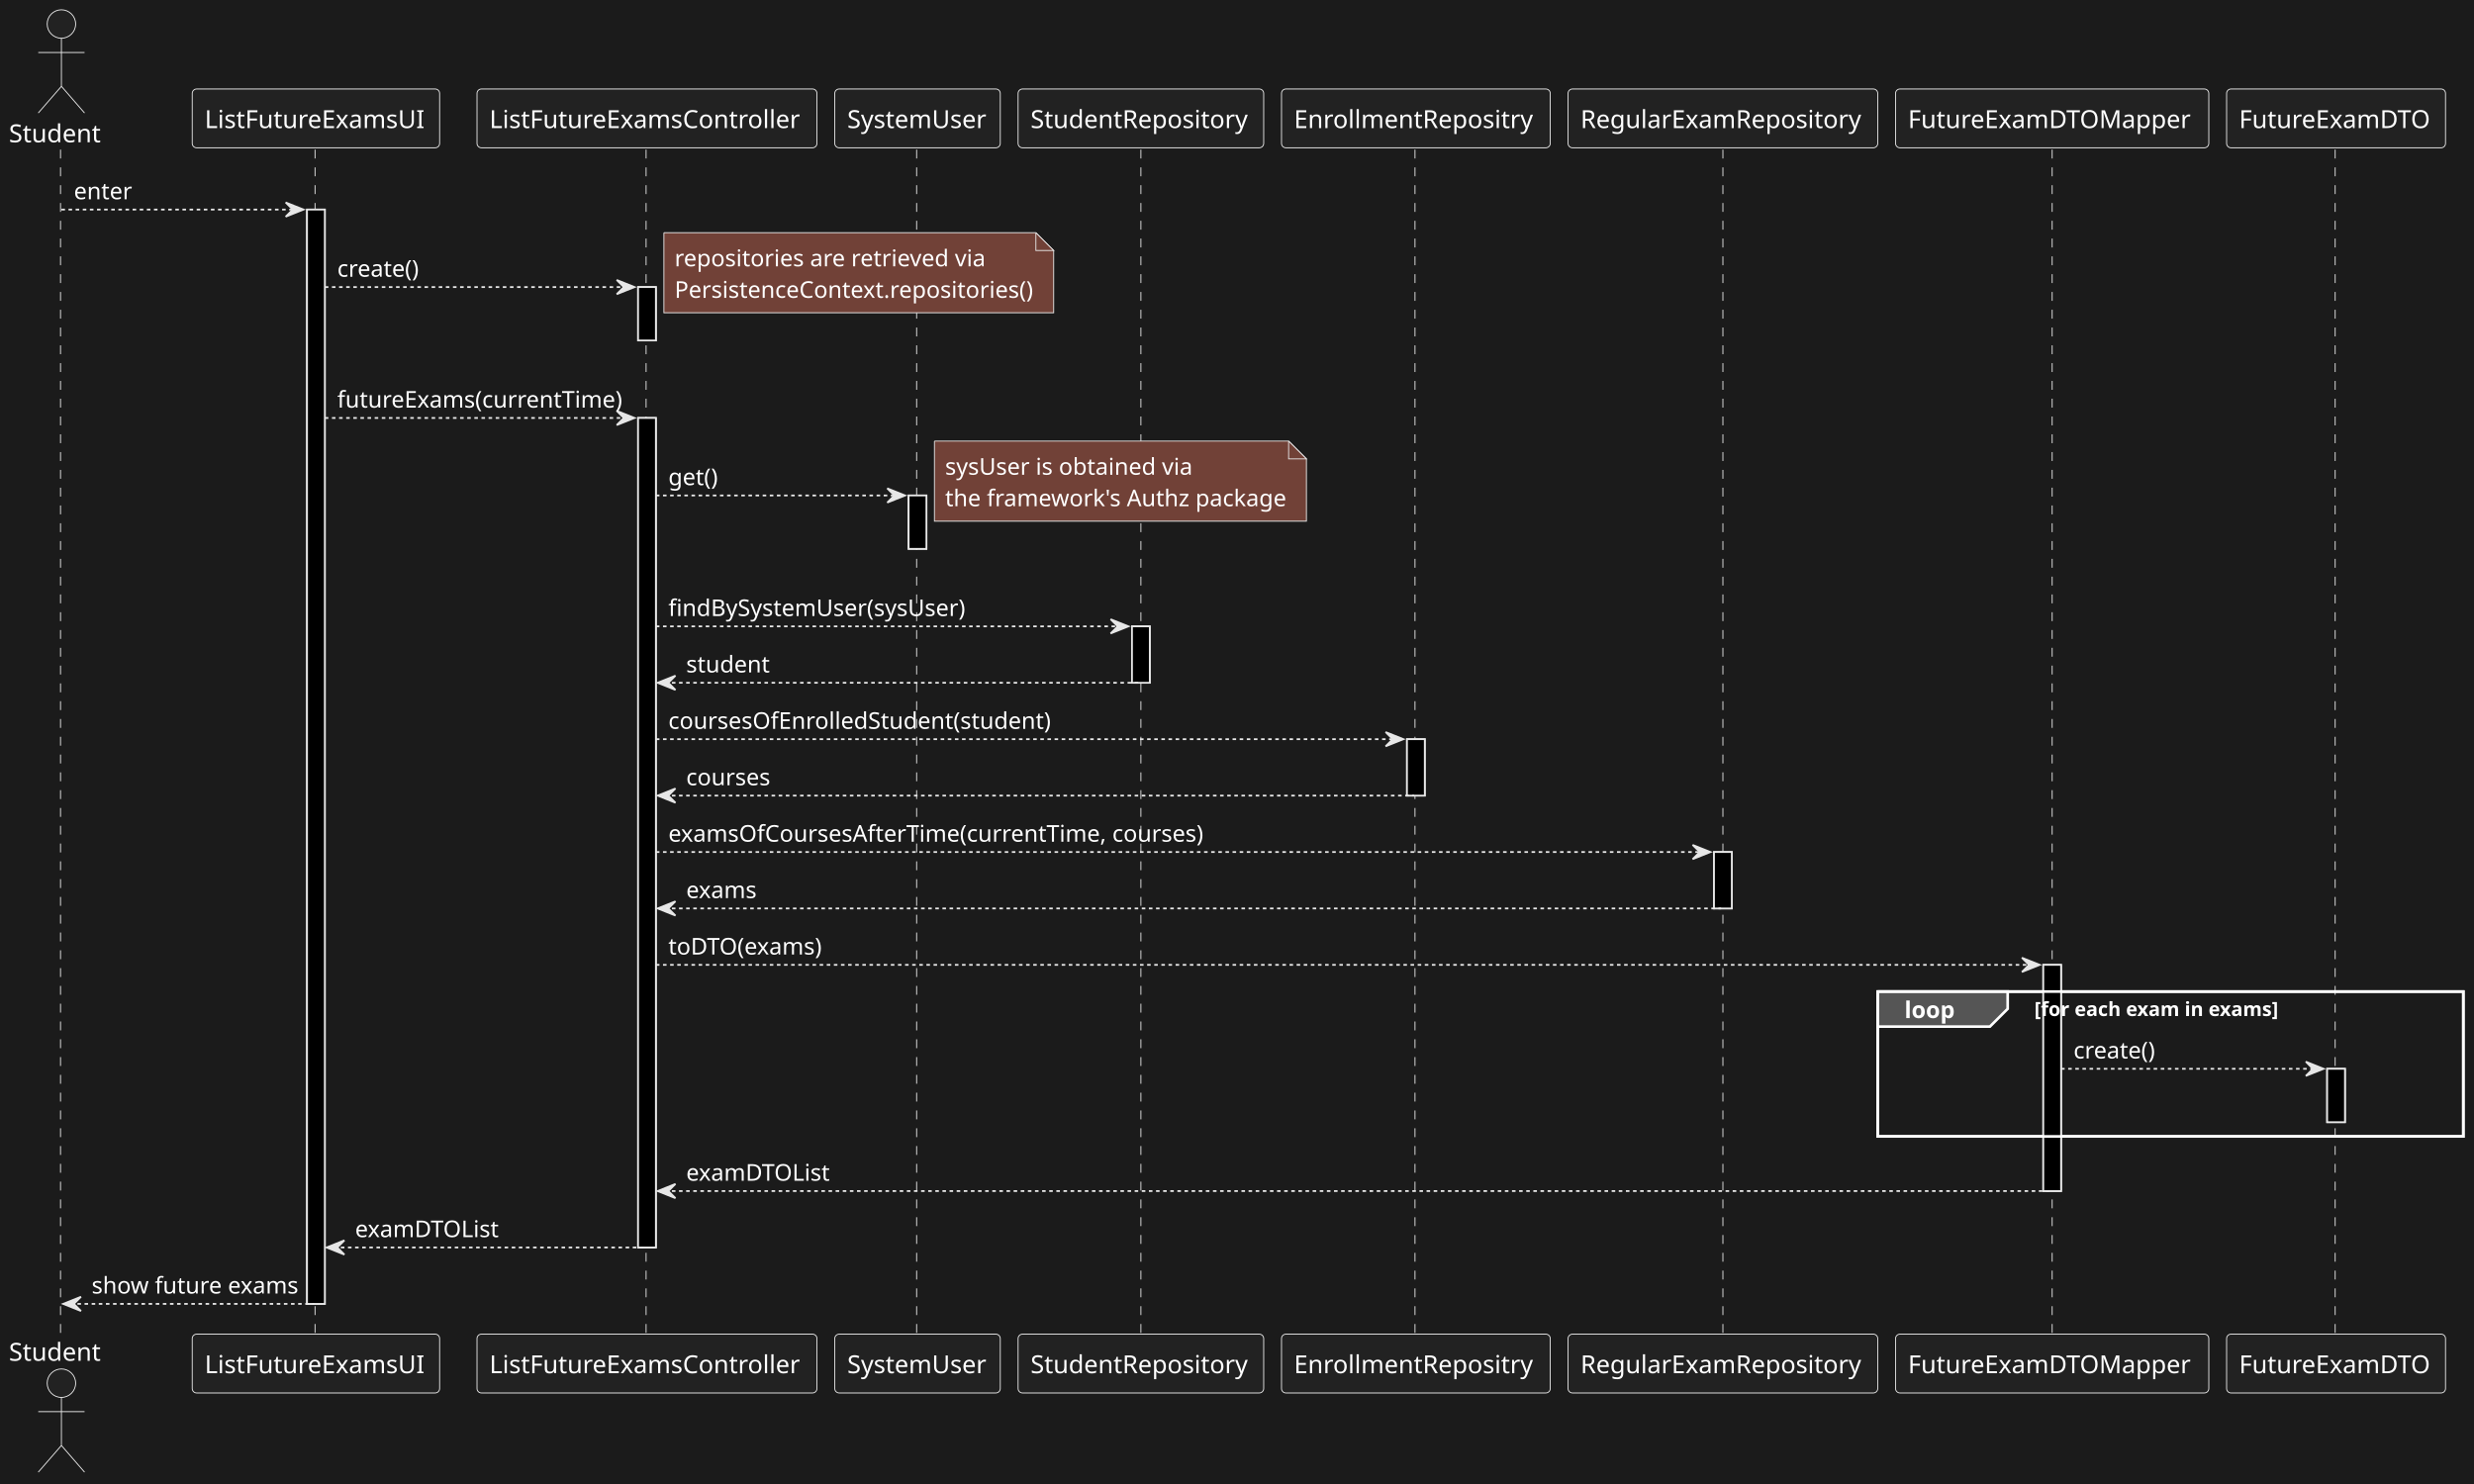
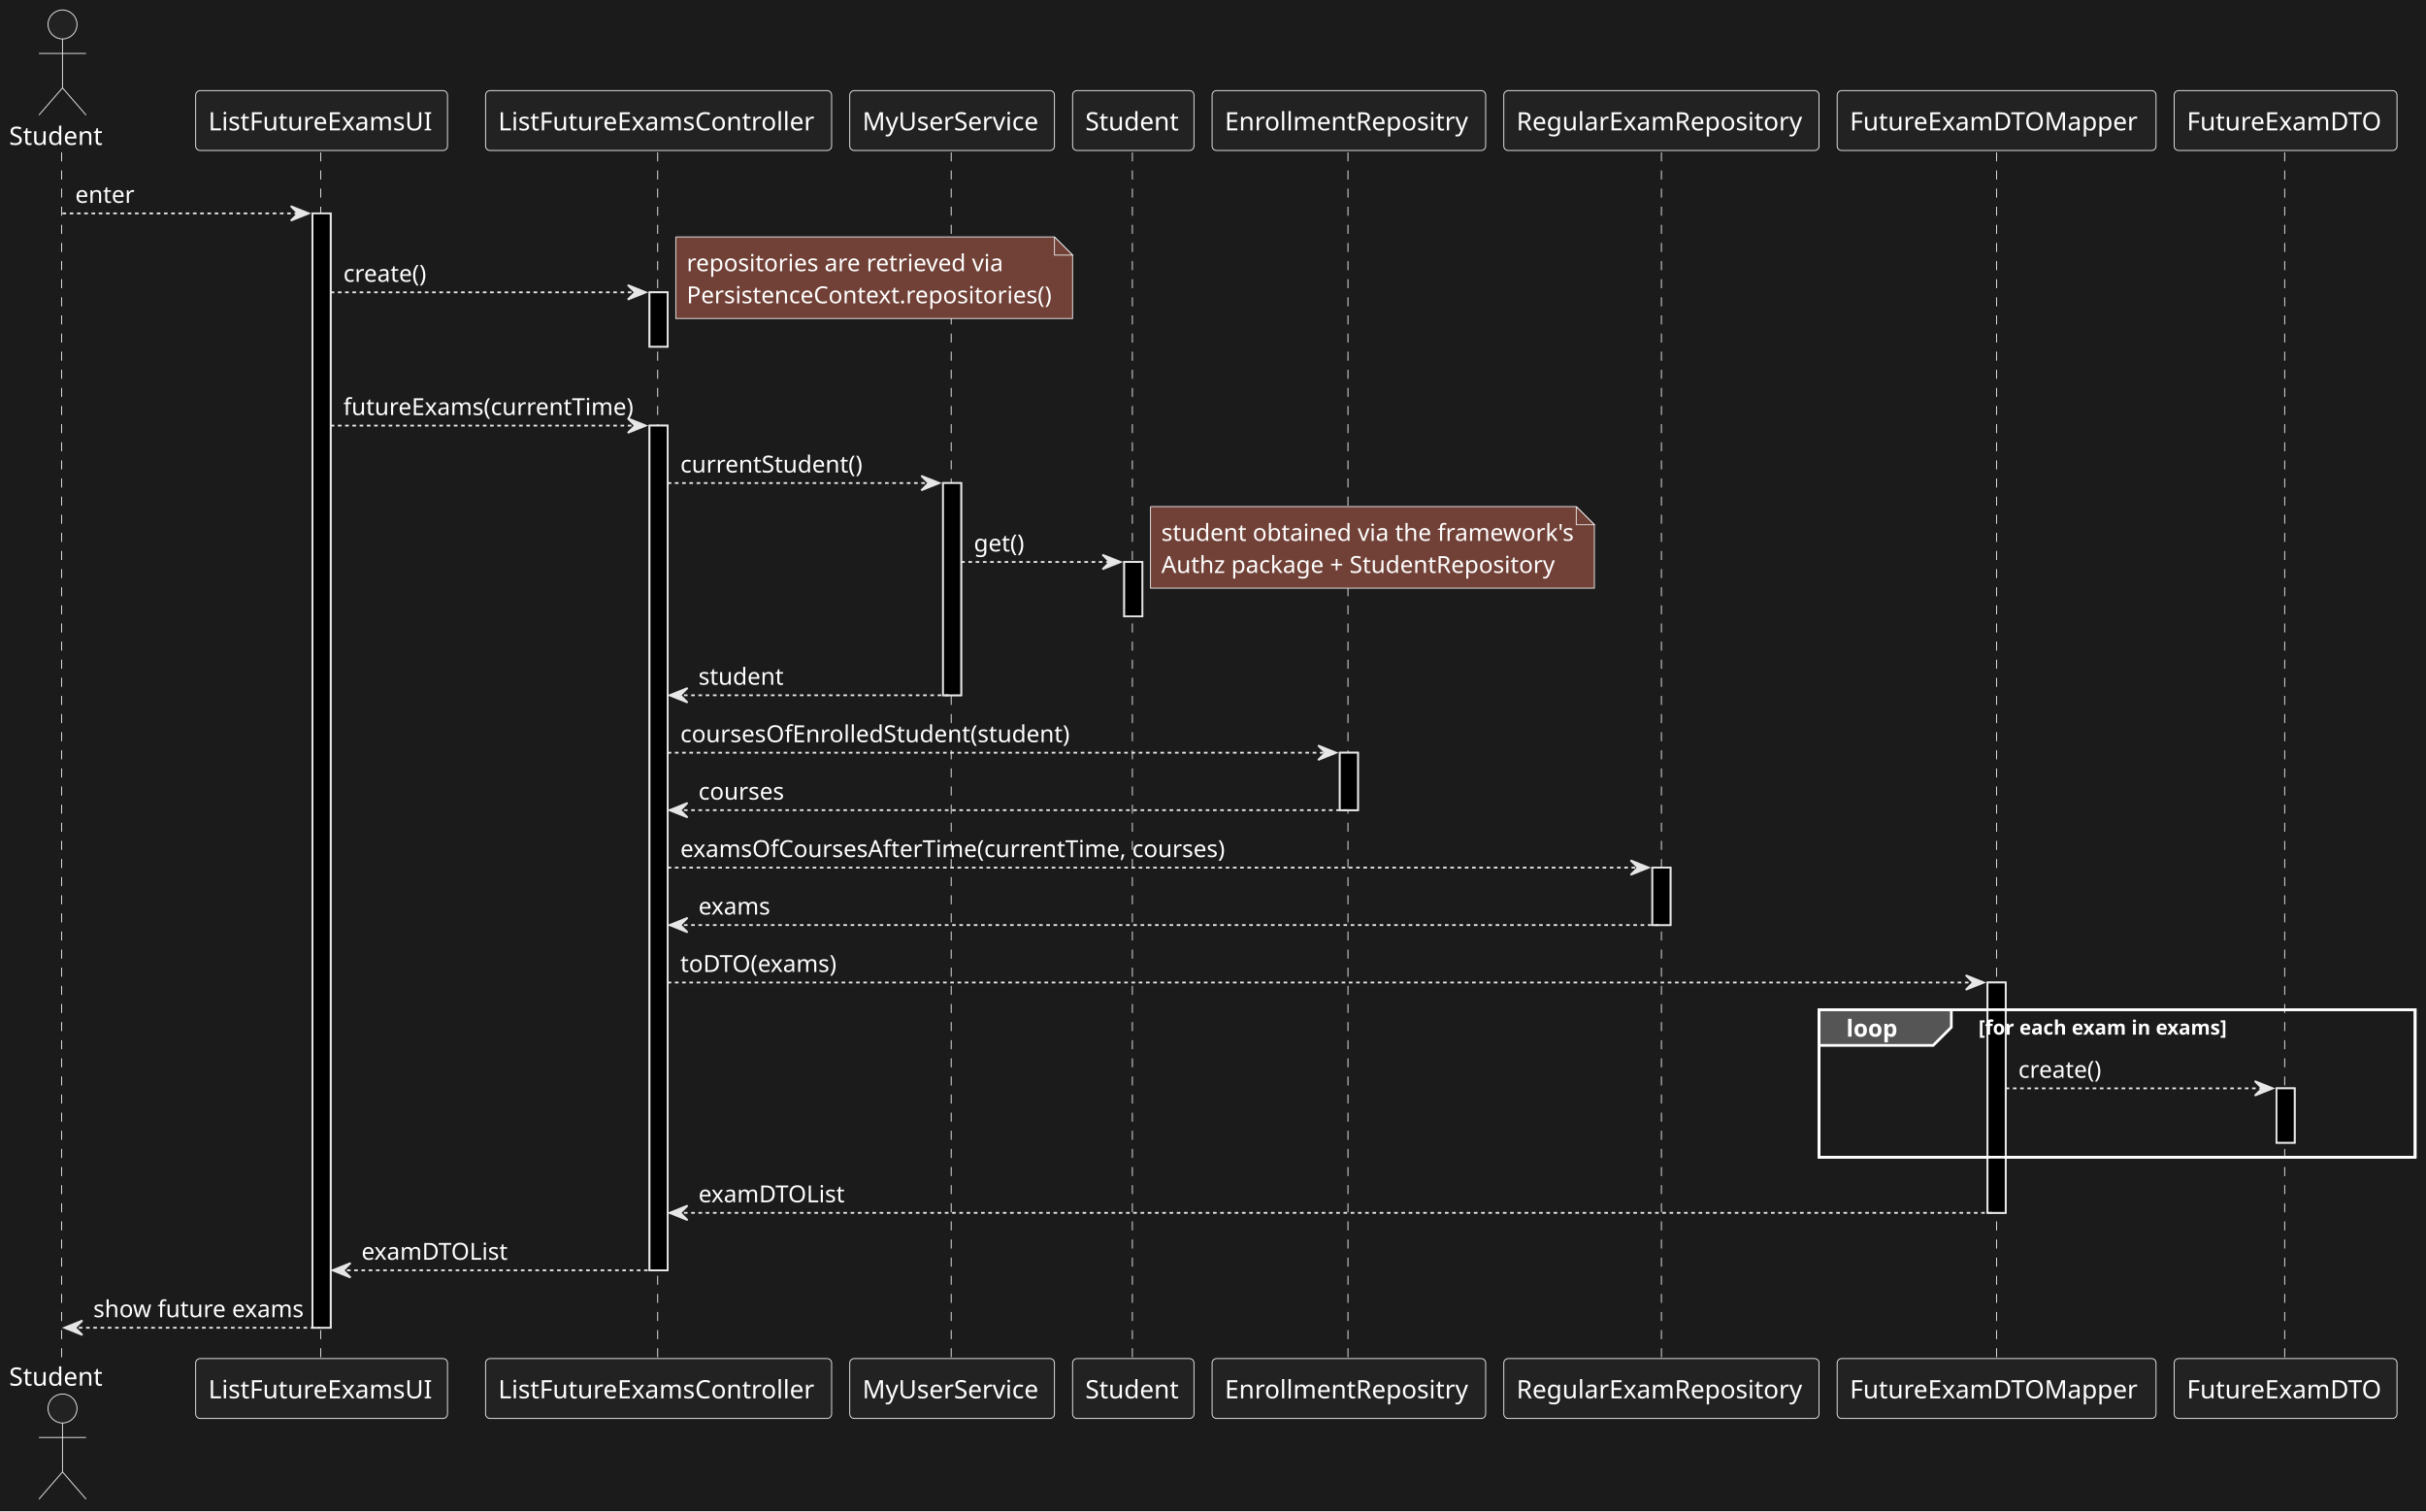
- <svg xmlns="http://www.w3.org/2000/svg" contentStyleType="text/css" height="834px" preserveAspectRatio="none" style="width:1390px;height:834px;background:#1B1B1B;" version="1.1" viewBox="0 0 1390 834" width="1390px" zoomAndPan="magnify">
+ <svg xmlns="http://www.w3.org/2000/svg" contentStyleType="text/css" height="834px" preserveAspectRatio="none" style="width:1339px;height:834px;background:#1B1B1B;" version="1.1" viewBox="0 0 1339 834" width="1339px" zoomAndPan="magnify">
  <defs />
  <g>
-     <rect fill="#1B1B1B" height="834" style="stroke:none;stroke-width:1.0;" width="1390" x="0" y="0" />
+     <rect fill="#1B1B1B" height="834" style="stroke:none;stroke-width:1.0;" width="1339" x="0" y="0" />
    <rect fill="#000000" height="615.002" style="stroke:#E7E7E7;stroke-width:1.0;" width="10" x="172.5" y="117.774" />
    <rect fill="#000000" height="30" style="stroke:#E7E7E7;stroke-width:1.0;" width="10" x="358.5" y="161.333" />
    <rect fill="#000000" height="466.178" style="stroke:#E7E7E7;stroke-width:1.0;" width="10" x="358.5" y="234.892" />
-     <rect fill="#000000" height="30" style="stroke:#E7E7E7;stroke-width:1.0;" width="10" x="510.5" y="278.451" />
-     <rect fill="#000000" height="31.706" style="stroke:#E7E7E7;stroke-width:1.0;" width="10" x="636" y="352.01" />
-     <rect fill="#000000" height="31.706" style="stroke:#E7E7E7;stroke-width:1.0;" width="10" x="790.5" y="415.422" />
-     <rect fill="#000000" height="31.706" style="stroke:#E7E7E7;stroke-width:1.0;" width="10" x="963" y="478.834" />
-     <rect fill="#000000" height="127.118" style="stroke:#E7E7E7;stroke-width:1.0;" width="10" x="1148" y="542.246" />
-     <rect fill="#000000" height="30" style="stroke:#E7E7E7;stroke-width:1.0;" width="10" x="1307.5" y="600.658" />
-     <rect fill="none" height="81.412" style="stroke:#FFFFFF;stroke-width:1.5;" width="329" x="1055" y="557.246" />
+     <rect fill="#000000" height="117.118" style="stroke:#E7E7E7;stroke-width:1.0;" width="10" x="520.5" y="266.598" />
+     <rect fill="#000000" height="30" style="stroke:#E7E7E7;stroke-width:1.0;" width="10" x="620.5" y="310.157" />
+     <rect fill="#000000" height="31.706" style="stroke:#E7E7E7;stroke-width:1.0;" width="10" x="739.5" y="415.422" />
+     <rect fill="#000000" height="31.706" style="stroke:#E7E7E7;stroke-width:1.0;" width="10" x="912" y="478.834" />
+     <rect fill="#000000" height="127.118" style="stroke:#E7E7E7;stroke-width:1.0;" width="10" x="1097" y="542.246" />
+     <rect fill="#000000" height="30" style="stroke:#E7E7E7;stroke-width:1.0;" width="10" x="1256.5" y="600.658" />
+     <rect fill="none" height="81.412" style="stroke:#FFFFFF;stroke-width:1.5;" width="329" x="1004" y="557.246" />
    <line style="stroke:#E7E7E7;stroke-width:0.5;stroke-dasharray:5.0,5.0;" x1="34" x2="34" y1="84.068" y2="750.776" />
    <line style="stroke:#E7E7E7;stroke-width:0.5;stroke-dasharray:5.0,5.0;" x1="177" x2="177" y1="84.068" y2="750.776" />
    <line style="stroke:#E7E7E7;stroke-width:0.5;stroke-dasharray:5.0,5.0;" x1="363" x2="363" y1="84.068" y2="750.776" />
-     <line style="stroke:#E7E7E7;stroke-width:0.5;stroke-dasharray:5.0,5.0;" x1="515" x2="515" y1="84.068" y2="750.776" />
-     <line style="stroke:#E7E7E7;stroke-width:0.5;stroke-dasharray:5.0,5.0;" x1="641" x2="641" y1="84.068" y2="750.776" />
-     <line style="stroke:#E7E7E7;stroke-width:0.5;stroke-dasharray:5.0,5.0;" x1="795" x2="795" y1="84.068" y2="750.776" />
-     <line style="stroke:#E7E7E7;stroke-width:0.5;stroke-dasharray:5.0,5.0;" x1="968" x2="968" y1="84.068" y2="750.776" />
-     <line style="stroke:#E7E7E7;stroke-width:0.5;stroke-dasharray:5.0,5.0;" x1="1153" x2="1153" y1="84.068" y2="750.776" />
-     <line style="stroke:#E7E7E7;stroke-width:0.5;stroke-dasharray:5.0,5.0;" x1="1312" x2="1312" y1="84.068" y2="750.776" />
+     <line style="stroke:#E7E7E7;stroke-width:0.5;stroke-dasharray:5.0,5.0;" x1="525" x2="525" y1="84.068" y2="750.776" />
+     <line style="stroke:#E7E7E7;stroke-width:0.5;stroke-dasharray:5.0,5.0;" x1="625" x2="625" y1="84.068" y2="750.776" />
+     <line style="stroke:#E7E7E7;stroke-width:0.5;stroke-dasharray:5.0,5.0;" x1="744" x2="744" y1="84.068" y2="750.776" />
+     <line style="stroke:#E7E7E7;stroke-width:0.5;stroke-dasharray:5.0,5.0;" x1="917" x2="917" y1="84.068" y2="750.776" />
+     <line style="stroke:#E7E7E7;stroke-width:0.5;stroke-dasharray:5.0,5.0;" x1="1102" x2="1102" y1="84.068" y2="750.776" />
+     <line style="stroke:#E7E7E7;stroke-width:0.5;stroke-dasharray:5.0,5.0;" x1="1261" x2="1261" y1="84.068" y2="750.776" />
    <text fill="#FFFFFF" font-family="sans-serif" font-size="14" lengthAdjust="spacing" textLength="53" x="5" y="79.966">Student</text>
    <ellipse cx="34.5" cy="13.5" fill="#222222" rx="8" ry="8" style="stroke:#E7E7E7;stroke-width:0.5;" />
    <path d="M34.5,21.5 L34.5,48.5 M21.5,29.5 L47.5,29.5 M34.5,48.5 L21.5,63.5 M34.5,48.5 L47.5,63.5 " fill="none" style="stroke:#E7E7E7;stroke-width:0.5;" />
    <text fill="#FFFFFF" font-family="sans-serif" font-size="14" lengthAdjust="spacing" textLength="53" x="5" y="764.742">Student</text>
    <ellipse cx="34.5" cy="777.344" fill="#222222" rx="8" ry="8" style="stroke:#E7E7E7;stroke-width:0.5;" />
    <path d="M34.5,785.344 L34.5,812.344 M21.5,793.344 L47.5,793.344 M34.5,812.344 L21.5,827.344 M34.5,812.344 L47.5,827.344 " fill="none" style="stroke:#E7E7E7;stroke-width:0.5;" />
    <rect fill="#222222" height="33.068" rx="2.5" ry="2.5" style="stroke:#E7E7E7;stroke-width:0.5;" width="139" x="108" y="50" />
    <text fill="#FFFFFF" font-family="sans-serif" font-size="14" lengthAdjust="spacing" textLength="125" x="115" y="71.966">ListFutureExamsUI</text>
    <rect fill="#222222" height="33.068" rx="2.5" ry="2.5" style="stroke:#E7E7E7;stroke-width:0.5;" width="139" x="108" y="749.776" />
    <text fill="#FFFFFF" font-family="sans-serif" font-size="14" lengthAdjust="spacing" textLength="125" x="115" y="771.742">ListFutureExamsUI</text>
    <rect fill="#222222" height="33.068" rx="2.5" ry="2.5" style="stroke:#E7E7E7;stroke-width:0.5;" width="191" x="268" y="50" />
    <text fill="#FFFFFF" font-family="sans-serif" font-size="14" lengthAdjust="spacing" textLength="177" x="275" y="71.966">ListFutureExamsController</text>
    <rect fill="#222222" height="33.068" rx="2.5" ry="2.5" style="stroke:#E7E7E7;stroke-width:0.5;" width="191" x="268" y="749.776" />
    <text fill="#FFFFFF" font-family="sans-serif" font-size="14" lengthAdjust="spacing" textLength="177" x="275" y="771.742">ListFutureExamsController</text>
-     <rect fill="#222222" height="33.068" rx="2.5" ry="2.5" style="stroke:#E7E7E7;stroke-width:0.5;" width="93" x="469" y="50" />
-     <text fill="#FFFFFF" font-family="sans-serif" font-size="14" lengthAdjust="spacing" textLength="79" x="476" y="71.966">SystemUser</text>
-     <rect fill="#222222" height="33.068" rx="2.5" ry="2.5" style="stroke:#E7E7E7;stroke-width:0.5;" width="93" x="469" y="749.776" />
-     <text fill="#FFFFFF" font-family="sans-serif" font-size="14" lengthAdjust="spacing" textLength="79" x="476" y="771.742">SystemUser</text>
-     <rect fill="#222222" height="33.068" rx="2.5" ry="2.5" style="stroke:#E7E7E7;stroke-width:0.5;" width="138" x="572" y="50" />
-     <text fill="#FFFFFF" font-family="sans-serif" font-size="14" lengthAdjust="spacing" textLength="124" x="579" y="71.966">StudentRepository</text>
-     <rect fill="#222222" height="33.068" rx="2.5" ry="2.5" style="stroke:#E7E7E7;stroke-width:0.5;" width="138" x="572" y="749.776" />
-     <text fill="#FFFFFF" font-family="sans-serif" font-size="14" lengthAdjust="spacing" textLength="124" x="579" y="771.742">StudentRepository</text>
-     <rect fill="#222222" height="33.068" rx="2.5" ry="2.5" style="stroke:#E7E7E7;stroke-width:0.5;" width="151" x="720" y="50" />
-     <text fill="#FFFFFF" font-family="sans-serif" font-size="14" lengthAdjust="spacing" textLength="137" x="727" y="71.966">EnrollmentRepositry</text>
-     <rect fill="#222222" height="33.068" rx="2.5" ry="2.5" style="stroke:#E7E7E7;stroke-width:0.5;" width="151" x="720" y="749.776" />
-     <text fill="#FFFFFF" font-family="sans-serif" font-size="14" lengthAdjust="spacing" textLength="137" x="727" y="771.742">EnrollmentRepositry</text>
-     <rect fill="#222222" height="33.068" rx="2.5" ry="2.5" style="stroke:#E7E7E7;stroke-width:0.5;" width="174" x="881" y="50" />
-     <text fill="#FFFFFF" font-family="sans-serif" font-size="14" lengthAdjust="spacing" textLength="160" x="888" y="71.966">RegularExamRepository</text>
-     <rect fill="#222222" height="33.068" rx="2.5" ry="2.5" style="stroke:#E7E7E7;stroke-width:0.5;" width="174" x="881" y="749.776" />
-     <text fill="#FFFFFF" font-family="sans-serif" font-size="14" lengthAdjust="spacing" textLength="160" x="888" y="771.742">RegularExamRepository</text>
-     <rect fill="#222222" height="33.068" rx="2.5" ry="2.5" style="stroke:#E7E7E7;stroke-width:0.5;" width="176" x="1065" y="50" />
-     <text fill="#FFFFFF" font-family="sans-serif" font-size="14" lengthAdjust="spacing" textLength="162" x="1072" y="71.966">FutureExamDTOMapper</text>
-     <rect fill="#222222" height="33.068" rx="2.5" ry="2.5" style="stroke:#E7E7E7;stroke-width:0.5;" width="176" x="1065" y="749.776" />
-     <text fill="#FFFFFF" font-family="sans-serif" font-size="14" lengthAdjust="spacing" textLength="162" x="1072" y="771.742">FutureExamDTOMapper</text>
-     <rect fill="#222222" height="33.068" rx="2.5" ry="2.5" style="stroke:#E7E7E7;stroke-width:0.5;" width="123" x="1251" y="50" />
-     <text fill="#FFFFFF" font-family="sans-serif" font-size="14" lengthAdjust="spacing" textLength="109" x="1258" y="71.966">FutureExamDTO</text>
-     <rect fill="#222222" height="33.068" rx="2.5" ry="2.5" style="stroke:#E7E7E7;stroke-width:0.5;" width="123" x="1251" y="749.776" />
-     <text fill="#FFFFFF" font-family="sans-serif" font-size="14" lengthAdjust="spacing" textLength="109" x="1258" y="771.742">FutureExamDTO</text>
+     <rect fill="#222222" height="33.068" rx="2.5" ry="2.5" style="stroke:#E7E7E7;stroke-width:0.5;" width="113" x="469" y="50" />
+     <text fill="#FFFFFF" font-family="sans-serif" font-size="14" lengthAdjust="spacing" textLength="99" x="476" y="71.966">MyUserService</text>
+     <rect fill="#222222" height="33.068" rx="2.5" ry="2.5" style="stroke:#E7E7E7;stroke-width:0.5;" width="113" x="469" y="749.776" />
+     <text fill="#FFFFFF" font-family="sans-serif" font-size="14" lengthAdjust="spacing" textLength="99" x="476" y="771.742">MyUserService</text>
+     <rect fill="#222222" height="33.068" rx="2.5" ry="2.5" style="stroke:#E7E7E7;stroke-width:0.5;" width="67" x="592" y="50" />
+     <text fill="#FFFFFF" font-family="sans-serif" font-size="14" lengthAdjust="spacing" textLength="53" x="599" y="71.966">Student</text>
+     <rect fill="#222222" height="33.068" rx="2.5" ry="2.5" style="stroke:#E7E7E7;stroke-width:0.5;" width="67" x="592" y="749.776" />
+     <text fill="#FFFFFF" font-family="sans-serif" font-size="14" lengthAdjust="spacing" textLength="53" x="599" y="771.742">Student</text>
+     <rect fill="#222222" height="33.068" rx="2.5" ry="2.5" style="stroke:#E7E7E7;stroke-width:0.5;" width="151" x="669" y="50" />
+     <text fill="#FFFFFF" font-family="sans-serif" font-size="14" lengthAdjust="spacing" textLength="137" x="676" y="71.966">EnrollmentRepositry</text>
+     <rect fill="#222222" height="33.068" rx="2.5" ry="2.5" style="stroke:#E7E7E7;stroke-width:0.5;" width="151" x="669" y="749.776" />
+     <text fill="#FFFFFF" font-family="sans-serif" font-size="14" lengthAdjust="spacing" textLength="137" x="676" y="771.742">EnrollmentRepositry</text>
+     <rect fill="#222222" height="33.068" rx="2.5" ry="2.5" style="stroke:#E7E7E7;stroke-width:0.5;" width="174" x="830" y="50" />
+     <text fill="#FFFFFF" font-family="sans-serif" font-size="14" lengthAdjust="spacing" textLength="160" x="837" y="71.966">RegularExamRepository</text>
+     <rect fill="#222222" height="33.068" rx="2.5" ry="2.5" style="stroke:#E7E7E7;stroke-width:0.5;" width="174" x="830" y="749.776" />
+     <text fill="#FFFFFF" font-family="sans-serif" font-size="14" lengthAdjust="spacing" textLength="160" x="837" y="771.742">RegularExamRepository</text>
+     <rect fill="#222222" height="33.068" rx="2.5" ry="2.5" style="stroke:#E7E7E7;stroke-width:0.5;" width="176" x="1014" y="50" />
+     <text fill="#FFFFFF" font-family="sans-serif" font-size="14" lengthAdjust="spacing" textLength="162" x="1021" y="71.966">FutureExamDTOMapper</text>
+     <rect fill="#222222" height="33.068" rx="2.5" ry="2.5" style="stroke:#E7E7E7;stroke-width:0.5;" width="176" x="1014" y="749.776" />
+     <text fill="#FFFFFF" font-family="sans-serif" font-size="14" lengthAdjust="spacing" textLength="162" x="1021" y="771.742">FutureExamDTOMapper</text>
+     <rect fill="#222222" height="33.068" rx="2.5" ry="2.5" style="stroke:#E7E7E7;stroke-width:0.5;" width="123" x="1200" y="50" />
+     <text fill="#FFFFFF" font-family="sans-serif" font-size="14" lengthAdjust="spacing" textLength="109" x="1207" y="71.966">FutureExamDTO</text>
+     <rect fill="#222222" height="33.068" rx="2.5" ry="2.5" style="stroke:#E7E7E7;stroke-width:0.5;" width="123" x="1200" y="749.776" />
+     <text fill="#FFFFFF" font-family="sans-serif" font-size="14" lengthAdjust="spacing" textLength="109" x="1207" y="771.742">FutureExamDTO</text>
    <rect fill="#000000" height="615.002" style="stroke:#E7E7E7;stroke-width:1.0;" width="10" x="172.5" y="117.774" />
    <rect fill="#000000" height="30" style="stroke:#E7E7E7;stroke-width:1.0;" width="10" x="358.5" y="161.333" />
    <rect fill="#000000" height="466.178" style="stroke:#E7E7E7;stroke-width:1.0;" width="10" x="358.5" y="234.892" />
-     <rect fill="#000000" height="30" style="stroke:#E7E7E7;stroke-width:1.0;" width="10" x="510.5" y="278.451" />
-     <rect fill="#000000" height="31.706" style="stroke:#E7E7E7;stroke-width:1.0;" width="10" x="636" y="352.01" />
-     <rect fill="#000000" height="31.706" style="stroke:#E7E7E7;stroke-width:1.0;" width="10" x="790.5" y="415.422" />
-     <rect fill="#000000" height="31.706" style="stroke:#E7E7E7;stroke-width:1.0;" width="10" x="963" y="478.834" />
-     <rect fill="#000000" height="127.118" style="stroke:#E7E7E7;stroke-width:1.0;" width="10" x="1148" y="542.246" />
-     <rect fill="#000000" height="30" style="stroke:#E7E7E7;stroke-width:1.0;" width="10" x="1307.5" y="600.658" />
+     <rect fill="#000000" height="117.118" style="stroke:#E7E7E7;stroke-width:1.0;" width="10" x="520.5" y="266.598" />
+     <rect fill="#000000" height="30" style="stroke:#E7E7E7;stroke-width:1.0;" width="10" x="620.5" y="310.157" />
+     <rect fill="#000000" height="31.706" style="stroke:#E7E7E7;stroke-width:1.0;" width="10" x="739.5" y="415.422" />
+     <rect fill="#000000" height="31.706" style="stroke:#E7E7E7;stroke-width:1.0;" width="10" x="912" y="478.834" />
+     <rect fill="#000000" height="127.118" style="stroke:#E7E7E7;stroke-width:1.0;" width="10" x="1097" y="542.246" />
+     <rect fill="#000000" height="30" style="stroke:#E7E7E7;stroke-width:1.0;" width="10" x="1256.5" y="600.658" />
    <polygon fill="#E7E7E7" points="160.5,113.774,170.5,117.774,160.5,121.774,164.5,117.774" style="stroke:#E7E7E7;stroke-width:1.0;" />
    <line style="stroke:#E7E7E7;stroke-width:1.0;stroke-dasharray:2.0,2.0;" x1="34.5" x2="166.5" y1="117.774" y2="117.774" />
    <text fill="#FFFFFF" font-family="sans-serif" font-size="13" lengthAdjust="spacing" textLength="32" x="41.5" y="111.965">enter</text>
    <polygon fill="#E7E7E7" points="346.5,157.333,356.5,161.333,346.5,165.333,350.5,161.333" style="stroke:#E7E7E7;stroke-width:1.0;" />
    <line style="stroke:#E7E7E7;stroke-width:1.0;stroke-dasharray:2.0,2.0;" x1="182.5" x2="352.5" y1="161.333" y2="161.333" />
    <text fill="#FFFFFF" font-family="sans-serif" font-size="13" lengthAdjust="spacing" textLength="45" x="189.5" y="155.524">create()</text>
    <path d="M373,130.774 L373,175.774 L592,175.774 L592,140.774 L582,130.774 L373,130.774 " fill="#714137" style="stroke:#E7E7E7;stroke-width:0.5;" />
    <path d="M582,130.774 L582,140.774 L592,140.774 L582,130.774 " fill="#714137" style="stroke:#E7E7E7;stroke-width:0.5;" />
    <text fill="#FFFFFF" font-family="sans-serif" font-size="13" lengthAdjust="spacing" textLength="170" x="379" y="149.671">repositories are retrieved via</text>
    <text fill="#FFFFFF" font-family="sans-serif" font-size="13" lengthAdjust="spacing" textLength="198" x="379" y="167.377">PersistenceContext.repositories()</text>
    <polygon fill="#E7E7E7" points="346.5,230.892,356.5,234.892,346.5,238.892,350.5,234.892" style="stroke:#E7E7E7;stroke-width:1.0;" />
    <line style="stroke:#E7E7E7;stroke-width:1.0;stroke-dasharray:2.0,2.0;" x1="182.5" x2="352.5" y1="234.892" y2="234.892" />
    <text fill="#FFFFFF" font-family="sans-serif" font-size="13" lengthAdjust="spacing" textLength="157" x="189.5" y="229.083">futureExams(currentTime)</text>
-     <polygon fill="#E7E7E7" points="498.5,274.451,508.5,278.451,498.5,282.451,502.5,278.451" style="stroke:#E7E7E7;stroke-width:1.0;" />
-     <line style="stroke:#E7E7E7;stroke-width:1.0;stroke-dasharray:2.0,2.0;" x1="368.5" x2="504.5" y1="278.451" y2="278.451" />
-     <text fill="#FFFFFF" font-family="sans-serif" font-size="13" lengthAdjust="spacing" textLength="28" x="375.5" y="272.642">get()</text>
-     <path d="M525,247.892 L525,292.892 L734,292.892 L734,257.892 L724,247.892 L525,247.892 " fill="#714137" style="stroke:#E7E7E7;stroke-width:0.5;" />
-     <path d="M724,247.892 L724,257.892 L734,257.892 L724,247.892 " fill="#714137" style="stroke:#E7E7E7;stroke-width:0.5;" />
-     <text fill="#FFFFFF" font-family="sans-serif" font-size="13" lengthAdjust="spacing" textLength="136" x="531" y="266.789">sysUser is obtained via</text>
-     <text fill="#FFFFFF" font-family="sans-serif" font-size="13" lengthAdjust="spacing" textLength="188" x="531" y="284.495">the framework's Authz package</text>
-     <polygon fill="#E7E7E7" points="624,348.01,634,352.01,624,356.01,628,352.01" style="stroke:#E7E7E7;stroke-width:1.0;" />
-     <line style="stroke:#E7E7E7;stroke-width:1.0;stroke-dasharray:2.0,2.0;" x1="368.5" x2="630" y1="352.01" y2="352.01" />
-     <text fill="#FFFFFF" font-family="sans-serif" font-size="13" lengthAdjust="spacing" textLength="165" x="375.5" y="346.201">findBySystemUser(sysUser)</text>
+     <polygon fill="#E7E7E7" points="508.5,262.598,518.5,266.598,508.5,270.598,512.5,266.598" style="stroke:#E7E7E7;stroke-width:1.0;" />
+     <line style="stroke:#E7E7E7;stroke-width:1.0;stroke-dasharray:2.0,2.0;" x1="368.5" x2="514.5" y1="266.598" y2="266.598" />
+     <text fill="#FFFFFF" font-family="sans-serif" font-size="13" lengthAdjust="spacing" textLength="100" x="375.5" y="260.789">currentStudent()</text>
+     <polygon fill="#E7E7E7" points="608.5,306.157,618.5,310.157,608.5,314.157,612.5,310.157" style="stroke:#E7E7E7;stroke-width:1.0;" />
+     <line style="stroke:#E7E7E7;stroke-width:1.0;stroke-dasharray:2.0,2.0;" x1="530.5" x2="614.5" y1="310.157" y2="310.157" />
+     <text fill="#FFFFFF" font-family="sans-serif" font-size="13" lengthAdjust="spacing" textLength="28" x="537.5" y="304.348">get()</text>
+     <path d="M635,279.598 L635,324.598 L880,324.598 L880,289.598 L870,279.598 L635,279.598 " fill="#714137" style="stroke:#E7E7E7;stroke-width:0.5;" />
+     <path d="M870,279.598 L870,289.598 L880,289.598 L870,279.598 " fill="#714137" style="stroke:#E7E7E7;stroke-width:0.5;" />
+     <text fill="#FFFFFF" font-family="sans-serif" font-size="13" lengthAdjust="spacing" textLength="224" x="641" y="298.495">student obtained via the framework's</text>
+     <text fill="#FFFFFF" font-family="sans-serif" font-size="13" lengthAdjust="spacing" textLength="214" x="641" y="316.201">Authz package + StudentRepository</text>
    <polygon fill="#E7E7E7" points="379.5,379.716,369.5,383.716,379.5,387.716,375.5,383.716" style="stroke:#E7E7E7;stroke-width:1.0;" />
-     <line style="stroke:#E7E7E7;stroke-width:1.0;stroke-dasharray:2.0,2.0;" x1="373.5" x2="640" y1="383.716" y2="383.716" />
+     <line style="stroke:#E7E7E7;stroke-width:1.0;stroke-dasharray:2.0,2.0;" x1="373.5" x2="524.5" y1="383.716" y2="383.716" />
    <text fill="#FFFFFF" font-family="sans-serif" font-size="13" lengthAdjust="spacing" textLength="47" x="385.5" y="377.907">student</text>
-     <polygon fill="#E7E7E7" points="778.5,411.422,788.5,415.422,778.5,419.422,782.5,415.422" style="stroke:#E7E7E7;stroke-width:1.0;" />
-     <line style="stroke:#E7E7E7;stroke-width:1.0;stroke-dasharray:2.0,2.0;" x1="368.5" x2="784.5" y1="415.422" y2="415.422" />
+     <polygon fill="#E7E7E7" points="727.5,411.422,737.5,415.422,727.5,419.422,731.5,415.422" style="stroke:#E7E7E7;stroke-width:1.0;" />
+     <line style="stroke:#E7E7E7;stroke-width:1.0;stroke-dasharray:2.0,2.0;" x1="368.5" x2="733.5" y1="415.422" y2="415.422" />
    <text fill="#FFFFFF" font-family="sans-serif" font-size="13" lengthAdjust="spacing" textLength="212" x="375.5" y="409.613">coursesOfEnrolledStudent(student)</text>
    <polygon fill="#E7E7E7" points="379.5,443.128,369.5,447.128,379.5,451.128,375.5,447.128" style="stroke:#E7E7E7;stroke-width:1.0;" />
-     <line style="stroke:#E7E7E7;stroke-width:1.0;stroke-dasharray:2.0,2.0;" x1="373.5" x2="794.5" y1="447.128" y2="447.128" />
+     <line style="stroke:#E7E7E7;stroke-width:1.0;stroke-dasharray:2.0,2.0;" x1="373.5" x2="743.5" y1="447.128" y2="447.128" />
    <text fill="#FFFFFF" font-family="sans-serif" font-size="13" lengthAdjust="spacing" textLength="46" x="385.5" y="441.319">courses</text>
-     <polygon fill="#E7E7E7" points="951,474.834,961,478.834,951,482.834,955,478.834" style="stroke:#E7E7E7;stroke-width:1.0;" />
-     <line style="stroke:#E7E7E7;stroke-width:1.0;stroke-dasharray:2.0,2.0;" x1="368.5" x2="957" y1="478.834" y2="478.834" />
+     <polygon fill="#E7E7E7" points="900,474.834,910,478.834,900,482.834,904,478.834" style="stroke:#E7E7E7;stroke-width:1.0;" />
+     <line style="stroke:#E7E7E7;stroke-width:1.0;stroke-dasharray:2.0,2.0;" x1="368.5" x2="906" y1="478.834" y2="478.834" />
    <text fill="#FFFFFF" font-family="sans-serif" font-size="13" lengthAdjust="spacing" textLength="292" x="375.5" y="473.025">examsOfCoursesAfterTime(currentTime, courses)</text>
    <polygon fill="#E7E7E7" points="379.5,506.54,369.5,510.54,379.5,514.54,375.5,510.54" style="stroke:#E7E7E7;stroke-width:1.0;" />
-     <line style="stroke:#E7E7E7;stroke-width:1.0;stroke-dasharray:2.0,2.0;" x1="373.5" x2="967" y1="510.54" y2="510.54" />
+     <line style="stroke:#E7E7E7;stroke-width:1.0;stroke-dasharray:2.0,2.0;" x1="373.5" x2="916" y1="510.54" y2="510.54" />
    <text fill="#FFFFFF" font-family="sans-serif" font-size="13" lengthAdjust="spacing" textLength="39" x="385.5" y="504.731">exams</text>
-     <polygon fill="#E7E7E7" points="1136,538.246,1146,542.246,1136,546.246,1140,542.246" style="stroke:#E7E7E7;stroke-width:1.0;" />
-     <line style="stroke:#E7E7E7;stroke-width:1.0;stroke-dasharray:2.0,2.0;" x1="368.5" x2="1142" y1="542.246" y2="542.246" />
+     <polygon fill="#E7E7E7" points="1085,538.246,1095,542.246,1085,546.246,1089,542.246" style="stroke:#E7E7E7;stroke-width:1.0;" />
+     <line style="stroke:#E7E7E7;stroke-width:1.0;stroke-dasharray:2.0,2.0;" x1="368.5" x2="1091" y1="542.246" y2="542.246" />
    <text fill="#FFFFFF" font-family="sans-serif" font-size="13" lengthAdjust="spacing" textLength="86" x="375.5" y="536.437">toDTO(exams)</text>
-     <path d="M1055,557.246 L1128,557.246 L1128,566.952 L1118,576.952 L1055,576.952 L1055,557.246 " fill="#555555" style="stroke:#FFFFFF;stroke-width:1.5;" />
-     <rect fill="none" height="81.412" style="stroke:#FFFFFF;stroke-width:1.5;" width="329" x="1055" y="557.246" />
-     <text fill="#FFFFFF" font-family="sans-serif" font-size="13" font-weight="bold" lengthAdjust="spacing" textLength="28" x="1070" y="572.143">loop</text>
-     <text fill="#FFFFFF" font-family="sans-serif" font-size="11" font-weight="bold" lengthAdjust="spacing" textLength="140" x="1143" y="571.005">[for each exam in exams]</text>
-     <polygon fill="#E7E7E7" points="1295.5,596.658,1305.5,600.658,1295.5,604.658,1299.5,600.658" style="stroke:#E7E7E7;stroke-width:1.0;" />
-     <line style="stroke:#E7E7E7;stroke-width:1.0;stroke-dasharray:2.0,2.0;" x1="1158" x2="1301.5" y1="600.658" y2="600.658" />
-     <text fill="#FFFFFF" font-family="sans-serif" font-size="13" lengthAdjust="spacing" textLength="45" x="1165" y="594.849">create()</text>
+     <path d="M1004,557.246 L1077,557.246 L1077,566.952 L1067,576.952 L1004,576.952 L1004,557.246 " fill="#555555" style="stroke:#FFFFFF;stroke-width:1.5;" />
+     <rect fill="none" height="81.412" style="stroke:#FFFFFF;stroke-width:1.5;" width="329" x="1004" y="557.246" />
+     <text fill="#FFFFFF" font-family="sans-serif" font-size="13" font-weight="bold" lengthAdjust="spacing" textLength="28" x="1019" y="572.143">loop</text>
+     <text fill="#FFFFFF" font-family="sans-serif" font-size="11" font-weight="bold" lengthAdjust="spacing" textLength="140" x="1092" y="571.005">[for each exam in exams]</text>
+     <polygon fill="#E7E7E7" points="1244.5,596.658,1254.5,600.658,1244.5,604.658,1248.5,600.658" style="stroke:#E7E7E7;stroke-width:1.0;" />
+     <line style="stroke:#E7E7E7;stroke-width:1.0;stroke-dasharray:2.0,2.0;" x1="1107" x2="1250.5" y1="600.658" y2="600.658" />
+     <text fill="#FFFFFF" font-family="sans-serif" font-size="13" lengthAdjust="spacing" textLength="45" x="1114" y="594.849">create()</text>
    <polygon fill="#E7E7E7" points="379.5,665.364,369.5,669.364,379.5,673.364,375.5,669.364" style="stroke:#E7E7E7;stroke-width:1.0;" />
-     <line style="stroke:#E7E7E7;stroke-width:1.0;stroke-dasharray:2.0,2.0;" x1="373.5" x2="1152" y1="669.364" y2="669.364" />
+     <line style="stroke:#E7E7E7;stroke-width:1.0;stroke-dasharray:2.0,2.0;" x1="373.5" x2="1101" y1="669.364" y2="669.364" />
    <text fill="#FFFFFF" font-family="sans-serif" font-size="13" lengthAdjust="spacing" textLength="80" x="385.5" y="663.555">examDTOList</text>
    <polygon fill="#E7E7E7" points="193.5,697.07,183.5,701.07,193.5,705.07,189.5,701.07" style="stroke:#E7E7E7;stroke-width:1.0;" />
    <line style="stroke:#E7E7E7;stroke-width:1.0;stroke-dasharray:2.0,2.0;" x1="187.5" x2="362.5" y1="701.07" y2="701.07" />
    <text fill="#FFFFFF" font-family="sans-serif" font-size="13" lengthAdjust="spacing" textLength="80" x="199.5" y="695.261">examDTOList</text>
    <polygon fill="#E7E7E7" points="45.5,728.776,35.5,732.776,45.5,736.776,41.5,732.776" style="stroke:#E7E7E7;stroke-width:1.0;" />
    <line style="stroke:#E7E7E7;stroke-width:1.0;stroke-dasharray:2.0,2.0;" x1="39.5" x2="176.5" y1="732.776" y2="732.776" />
    <text fill="#FFFFFF" font-family="sans-serif" font-size="13" lengthAdjust="spacing" textLength="114" x="51.5" y="726.967">show future exams</text>
  </g>
</svg>
